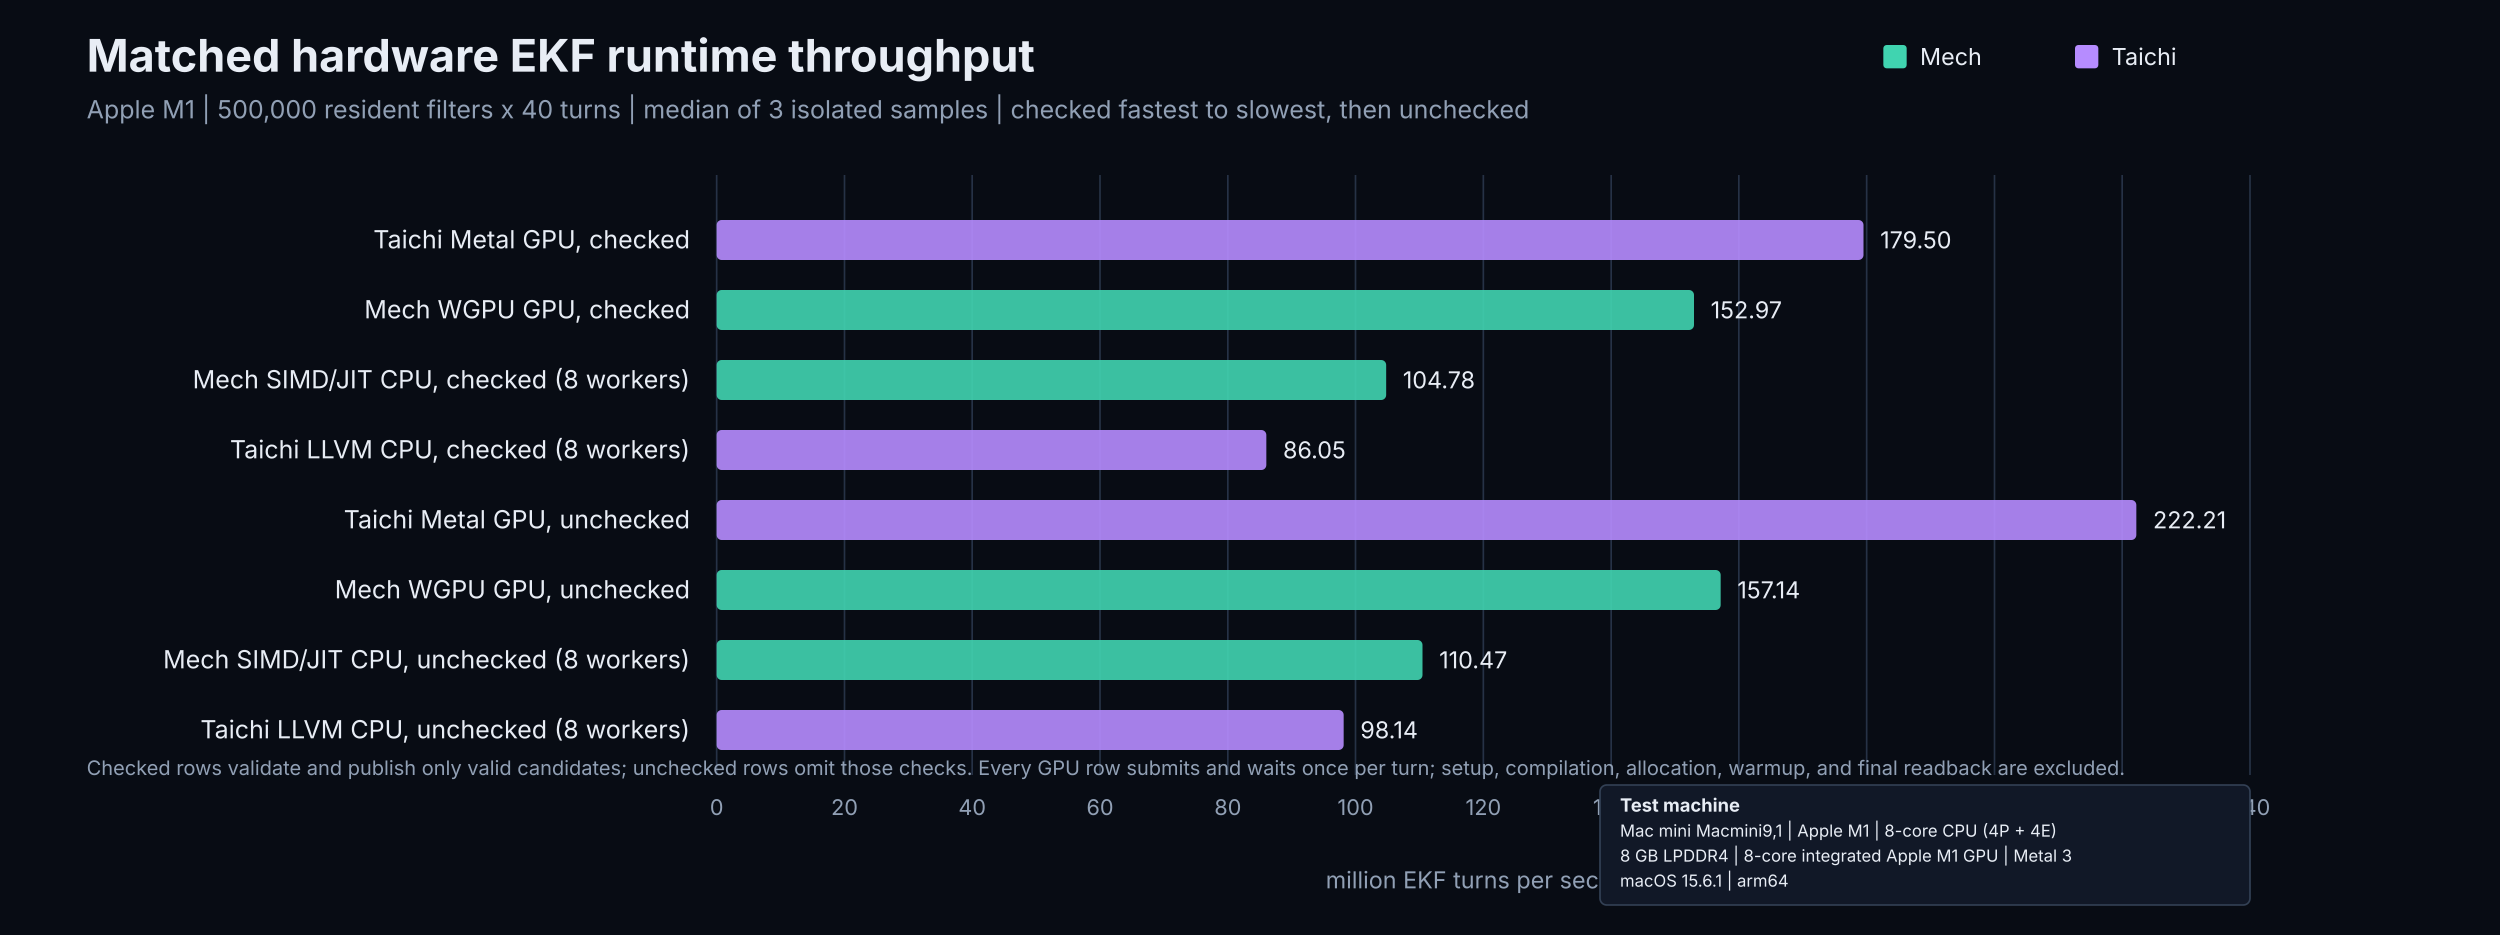
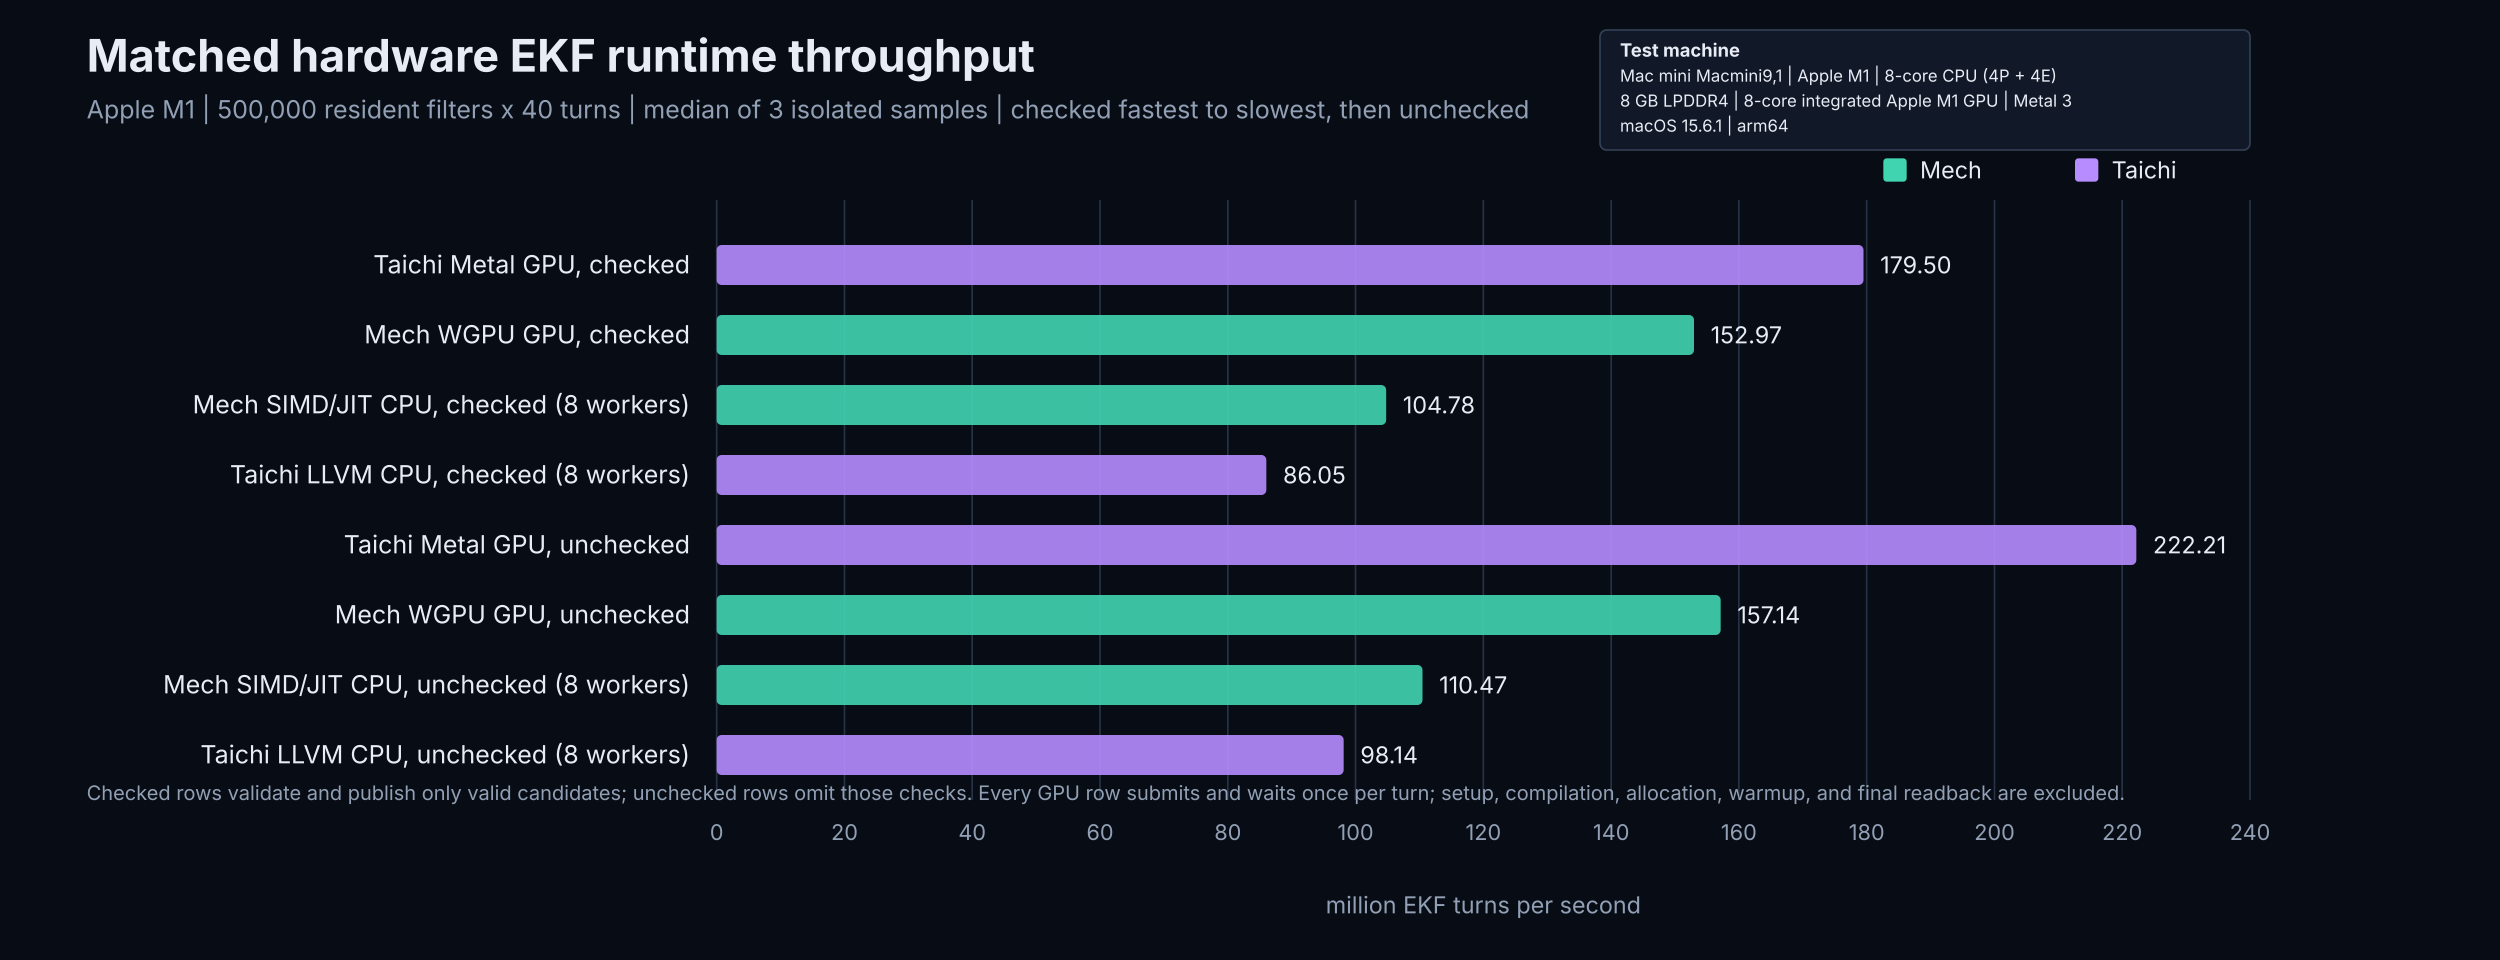
- <svg xmlns="http://www.w3.org/2000/svg" width="1500" height="561" viewBox="0 0 1500 561">
+ <svg xmlns="http://www.w3.org/2000/svg" width="1500" height="576" viewBox="0 0 1500 576">
  <rect width="100%" height="100%" fill="#080c14" />
  <style>text{font-family:-apple-system,BlinkMacSystemFont,"Segoe UI",sans-serif;fill:#e8edf5} .muted{fill:#91a0b5} .grid{stroke:#263246;stroke-width:1} .axis{fill:#91a0b5;font-size:13px} .label{font-size:15px} .value{font-size:14px;font-variant-numeric:tabular-nums}</style>
  <text x="52" y="43" font-size="27" font-weight="700">Matched hardware EKF runtime throughput</text>
  <text x="52" y="71" class="muted" font-size="15">Apple M1 | 500,000 resident filters x 40 turns | median of 3 isolated samples | checked fastest to slowest, then unchecked</text>
-   <line x1="430.0" y1="105" x2="430.0" y2="465" class="grid" />
-   <text x="430.0" y="489" text-anchor="middle" class="axis">0</text>
-   <line x1="506.7" y1="105" x2="506.7" y2="465" class="grid" />
-   <text x="506.7" y="489" text-anchor="middle" class="axis">20</text>
-   <line x1="583.3" y1="105" x2="583.3" y2="465" class="grid" />
-   <text x="583.3" y="489" text-anchor="middle" class="axis">40</text>
-   <line x1="660.0" y1="105" x2="660.0" y2="465" class="grid" />
-   <text x="660.0" y="489" text-anchor="middle" class="axis">60</text>
-   <line x1="736.7" y1="105" x2="736.7" y2="465" class="grid" />
-   <text x="736.7" y="489" text-anchor="middle" class="axis">80</text>
-   <line x1="813.3" y1="105" x2="813.3" y2="465" class="grid" />
-   <text x="813.3" y="489" text-anchor="middle" class="axis">100</text>
-   <line x1="890.0" y1="105" x2="890.0" y2="465" class="grid" />
-   <text x="890.0" y="489" text-anchor="middle" class="axis">120</text>
-   <line x1="966.7" y1="105" x2="966.7" y2="465" class="grid" />
-   <text x="966.7" y="489" text-anchor="middle" class="axis">140</text>
-   <line x1="1043.3" y1="105" x2="1043.3" y2="465" class="grid" />
-   <text x="1043.3" y="489" text-anchor="middle" class="axis">160</text>
-   <line x1="1120.0" y1="105" x2="1120.0" y2="465" class="grid" />
-   <text x="1120.0" y="489" text-anchor="middle" class="axis">180</text>
-   <line x1="1196.7" y1="105" x2="1196.7" y2="465" class="grid" />
-   <text x="1196.7" y="489" text-anchor="middle" class="axis">200</text>
-   <line x1="1273.3" y1="105" x2="1273.3" y2="465" class="grid" />
-   <text x="1273.3" y="489" text-anchor="middle" class="axis">220</text>
-   <line x1="1350.0" y1="105" x2="1350.0" y2="465" class="grid" />
-   <text x="1350.0" y="489" text-anchor="middle" class="axis">240</text>
-   <text x="890.0" y="533" text-anchor="middle" class="muted" font-size="14">million EKF turns per second</text>
-   <rect x="1130" y="27" width="14" height="14" rx="2" fill="#40d4b0" />
-   <text x="1152" y="39" font-size="14">Mech</text>
-   <rect x="1245" y="27" width="14" height="14" rx="2" fill="#b68cff" />
-   <text x="1267" y="39" font-size="14">Taichi</text>
-   <text x="414" y="149" text-anchor="end" class="label">Taichi Metal GPU, checked</text>
-   <rect x="430" y="132" width="688.1" height="24" rx="3" fill="#b68cff" opacity="0.9" />
-   <text x="1128.1" y="149" class="value">179.50</text>
-   <text x="414" y="191" text-anchor="end" class="label">Mech WGPU GPU, checked</text>
-   <rect x="430" y="174" width="586.4" height="24" rx="3" fill="#40d4b0" opacity="0.9" />
-   <text x="1026.4" y="191" class="value">152.97</text>
-   <text x="414" y="233" text-anchor="end" class="label">Mech SIMD/JIT CPU, checked (8 workers)</text>
-   <rect x="430" y="216" width="401.7" height="24" rx="3" fill="#40d4b0" opacity="0.9" />
-   <text x="841.7" y="233" class="value">104.78</text>
-   <text x="414" y="275" text-anchor="end" class="label">Taichi LLVM CPU, checked (8 workers)</text>
-   <rect x="430" y="258" width="329.8" height="24" rx="3" fill="#b68cff" opacity="0.9" />
-   <text x="769.8" y="275" class="value">86.05</text>
-   <text x="414" y="317" text-anchor="end" class="label">Taichi Metal GPU, unchecked</text>
-   <rect x="430" y="300" width="851.8" height="24" rx="3" fill="#b68cff" opacity="0.9" />
-   <text x="1291.8" y="317" class="value">222.21</text>
-   <text x="414" y="359" text-anchor="end" class="label">Mech WGPU GPU, unchecked</text>
-   <rect x="430" y="342" width="602.4" height="24" rx="3" fill="#40d4b0" opacity="0.9" />
-   <text x="1042.4" y="359" class="value">157.14</text>
-   <text x="414" y="401" text-anchor="end" class="label">Mech SIMD/JIT CPU, unchecked (8 workers)</text>
-   <rect x="430" y="384" width="423.5" height="24" rx="3" fill="#40d4b0" opacity="0.9" />
-   <text x="863.5" y="401" class="value">110.47</text>
-   <text x="414" y="443" text-anchor="end" class="label">Taichi LLVM CPU, unchecked (8 workers)</text>
-   <rect x="430" y="426" width="376.2" height="24" rx="3" fill="#b68cff" opacity="0.9" />
-   <text x="816.2" y="443" class="value">98.14</text>
-   <text x="52" y="465" class="muted" font-size="12">Checked rows validate and publish only valid candidates; unchecked rows omit those checks. Every GPU row submits and waits once per turn; setup, compilation, allocation, warmup, and final readback are excluded.</text>
+   <line x1="430.0" y1="120" x2="430.0" y2="480" class="grid" />
+   <text x="430.0" y="504" text-anchor="middle" class="axis">0</text>
+   <line x1="506.7" y1="120" x2="506.7" y2="480" class="grid" />
+   <text x="506.7" y="504" text-anchor="middle" class="axis">20</text>
+   <line x1="583.3" y1="120" x2="583.3" y2="480" class="grid" />
+   <text x="583.3" y="504" text-anchor="middle" class="axis">40</text>
+   <line x1="660.0" y1="120" x2="660.0" y2="480" class="grid" />
+   <text x="660.0" y="504" text-anchor="middle" class="axis">60</text>
+   <line x1="736.7" y1="120" x2="736.7" y2="480" class="grid" />
+   <text x="736.7" y="504" text-anchor="middle" class="axis">80</text>
+   <line x1="813.3" y1="120" x2="813.3" y2="480" class="grid" />
+   <text x="813.3" y="504" text-anchor="middle" class="axis">100</text>
+   <line x1="890.0" y1="120" x2="890.0" y2="480" class="grid" />
+   <text x="890.0" y="504" text-anchor="middle" class="axis">120</text>
+   <line x1="966.7" y1="120" x2="966.7" y2="480" class="grid" />
+   <text x="966.7" y="504" text-anchor="middle" class="axis">140</text>
+   <line x1="1043.3" y1="120" x2="1043.3" y2="480" class="grid" />
+   <text x="1043.3" y="504" text-anchor="middle" class="axis">160</text>
+   <line x1="1120.0" y1="120" x2="1120.0" y2="480" class="grid" />
+   <text x="1120.0" y="504" text-anchor="middle" class="axis">180</text>
+   <line x1="1196.7" y1="120" x2="1196.7" y2="480" class="grid" />
+   <text x="1196.7" y="504" text-anchor="middle" class="axis">200</text>
+   <line x1="1273.3" y1="120" x2="1273.3" y2="480" class="grid" />
+   <text x="1273.3" y="504" text-anchor="middle" class="axis">220</text>
+   <line x1="1350.0" y1="120" x2="1350.0" y2="480" class="grid" />
+   <text x="1350.0" y="504" text-anchor="middle" class="axis">240</text>
+   <text x="890.0" y="548" text-anchor="middle" class="muted" font-size="14">million EKF turns per second</text>
+   <rect x="1130" y="95" width="14" height="14" rx="2" fill="#40d4b0" />
+   <text x="1152" y="107" font-size="14">Mech</text>
+   <rect x="1245" y="95" width="14" height="14" rx="2" fill="#b68cff" />
+   <text x="1267" y="107" font-size="14">Taichi</text>
+   <text x="414" y="164" text-anchor="end" class="label">Taichi Metal GPU, checked</text>
+   <rect x="430" y="147" width="688.1" height="24" rx="3" fill="#b68cff" opacity="0.9" />
+   <text x="1128.1" y="164" class="value">179.50</text>
+   <text x="414" y="206" text-anchor="end" class="label">Mech WGPU GPU, checked</text>
+   <rect x="430" y="189" width="586.4" height="24" rx="3" fill="#40d4b0" opacity="0.9" />
+   <text x="1026.4" y="206" class="value">152.97</text>
+   <text x="414" y="248" text-anchor="end" class="label">Mech SIMD/JIT CPU, checked (8 workers)</text>
+   <rect x="430" y="231" width="401.7" height="24" rx="3" fill="#40d4b0" opacity="0.9" />
+   <text x="841.7" y="248" class="value">104.78</text>
+   <text x="414" y="290" text-anchor="end" class="label">Taichi LLVM CPU, checked (8 workers)</text>
+   <rect x="430" y="273" width="329.8" height="24" rx="3" fill="#b68cff" opacity="0.9" />
+   <text x="769.8" y="290" class="value">86.05</text>
+   <text x="414" y="332" text-anchor="end" class="label">Taichi Metal GPU, unchecked</text>
+   <rect x="430" y="315" width="851.8" height="24" rx="3" fill="#b68cff" opacity="0.9" />
+   <text x="1291.8" y="332" class="value">222.21</text>
+   <text x="414" y="374" text-anchor="end" class="label">Mech WGPU GPU, unchecked</text>
+   <rect x="430" y="357" width="602.4" height="24" rx="3" fill="#40d4b0" opacity="0.9" />
+   <text x="1042.4" y="374" class="value">157.14</text>
+   <text x="414" y="416" text-anchor="end" class="label">Mech SIMD/JIT CPU, unchecked (8 workers)</text>
+   <rect x="430" y="399" width="423.5" height="24" rx="3" fill="#40d4b0" opacity="0.9" />
+   <text x="863.5" y="416" class="value">110.47</text>
+   <text x="414" y="458" text-anchor="end" class="label">Taichi LLVM CPU, unchecked (8 workers)</text>
+   <rect x="430" y="441" width="376.2" height="24" rx="3" fill="#b68cff" opacity="0.9" />
+   <text x="816.2" y="458" class="value">98.14</text>
+   <text x="52" y="480" class="muted" font-size="12">Checked rows validate and publish only valid candidates; unchecked rows omit those checks. Every GPU row submits and waits once per turn; setup, compilation, allocation, warmup, and final readback are excluded.</text>
  <g aria-label="Test machine">
-     <rect x="960" y="471" width="390" height="72" rx="4" fill="#111827" stroke="#334155" />
-     <text x="972" y="487" fill="#e8edf5" font-size="11" font-weight="700">Test machine</text>
-     <text x="972" y="502" fill="#91a0b5" font-size="10">Mac mini Macmini9,1 | Apple M1 | 8-core CPU (4P + 4E)</text>
-     <text x="972" y="517" fill="#91a0b5" font-size="10">8 GB LPDDR4 | 8-core integrated Apple M1 GPU | Metal 3</text>
-     <text x="972" y="532" fill="#91a0b5" font-size="10">macOS 15.6.1 | arm64</text>
+     <rect x="960" y="18" width="390" height="72" rx="4" fill="#111827" stroke="#334155" />
+     <text x="972" y="34" fill="#e8edf5" font-size="11" font-weight="700">Test machine</text>
+     <text x="972" y="49" fill="#91a0b5" font-size="10">Mac mini Macmini9,1 | Apple M1 | 8-core CPU (4P + 4E)</text>
+     <text x="972" y="64" fill="#91a0b5" font-size="10">8 GB LPDDR4 | 8-core integrated Apple M1 GPU | Metal 3</text>
+     <text x="972" y="79" fill="#91a0b5" font-size="10">macOS 15.6.1 | arm64</text>
  </g>
</svg>
